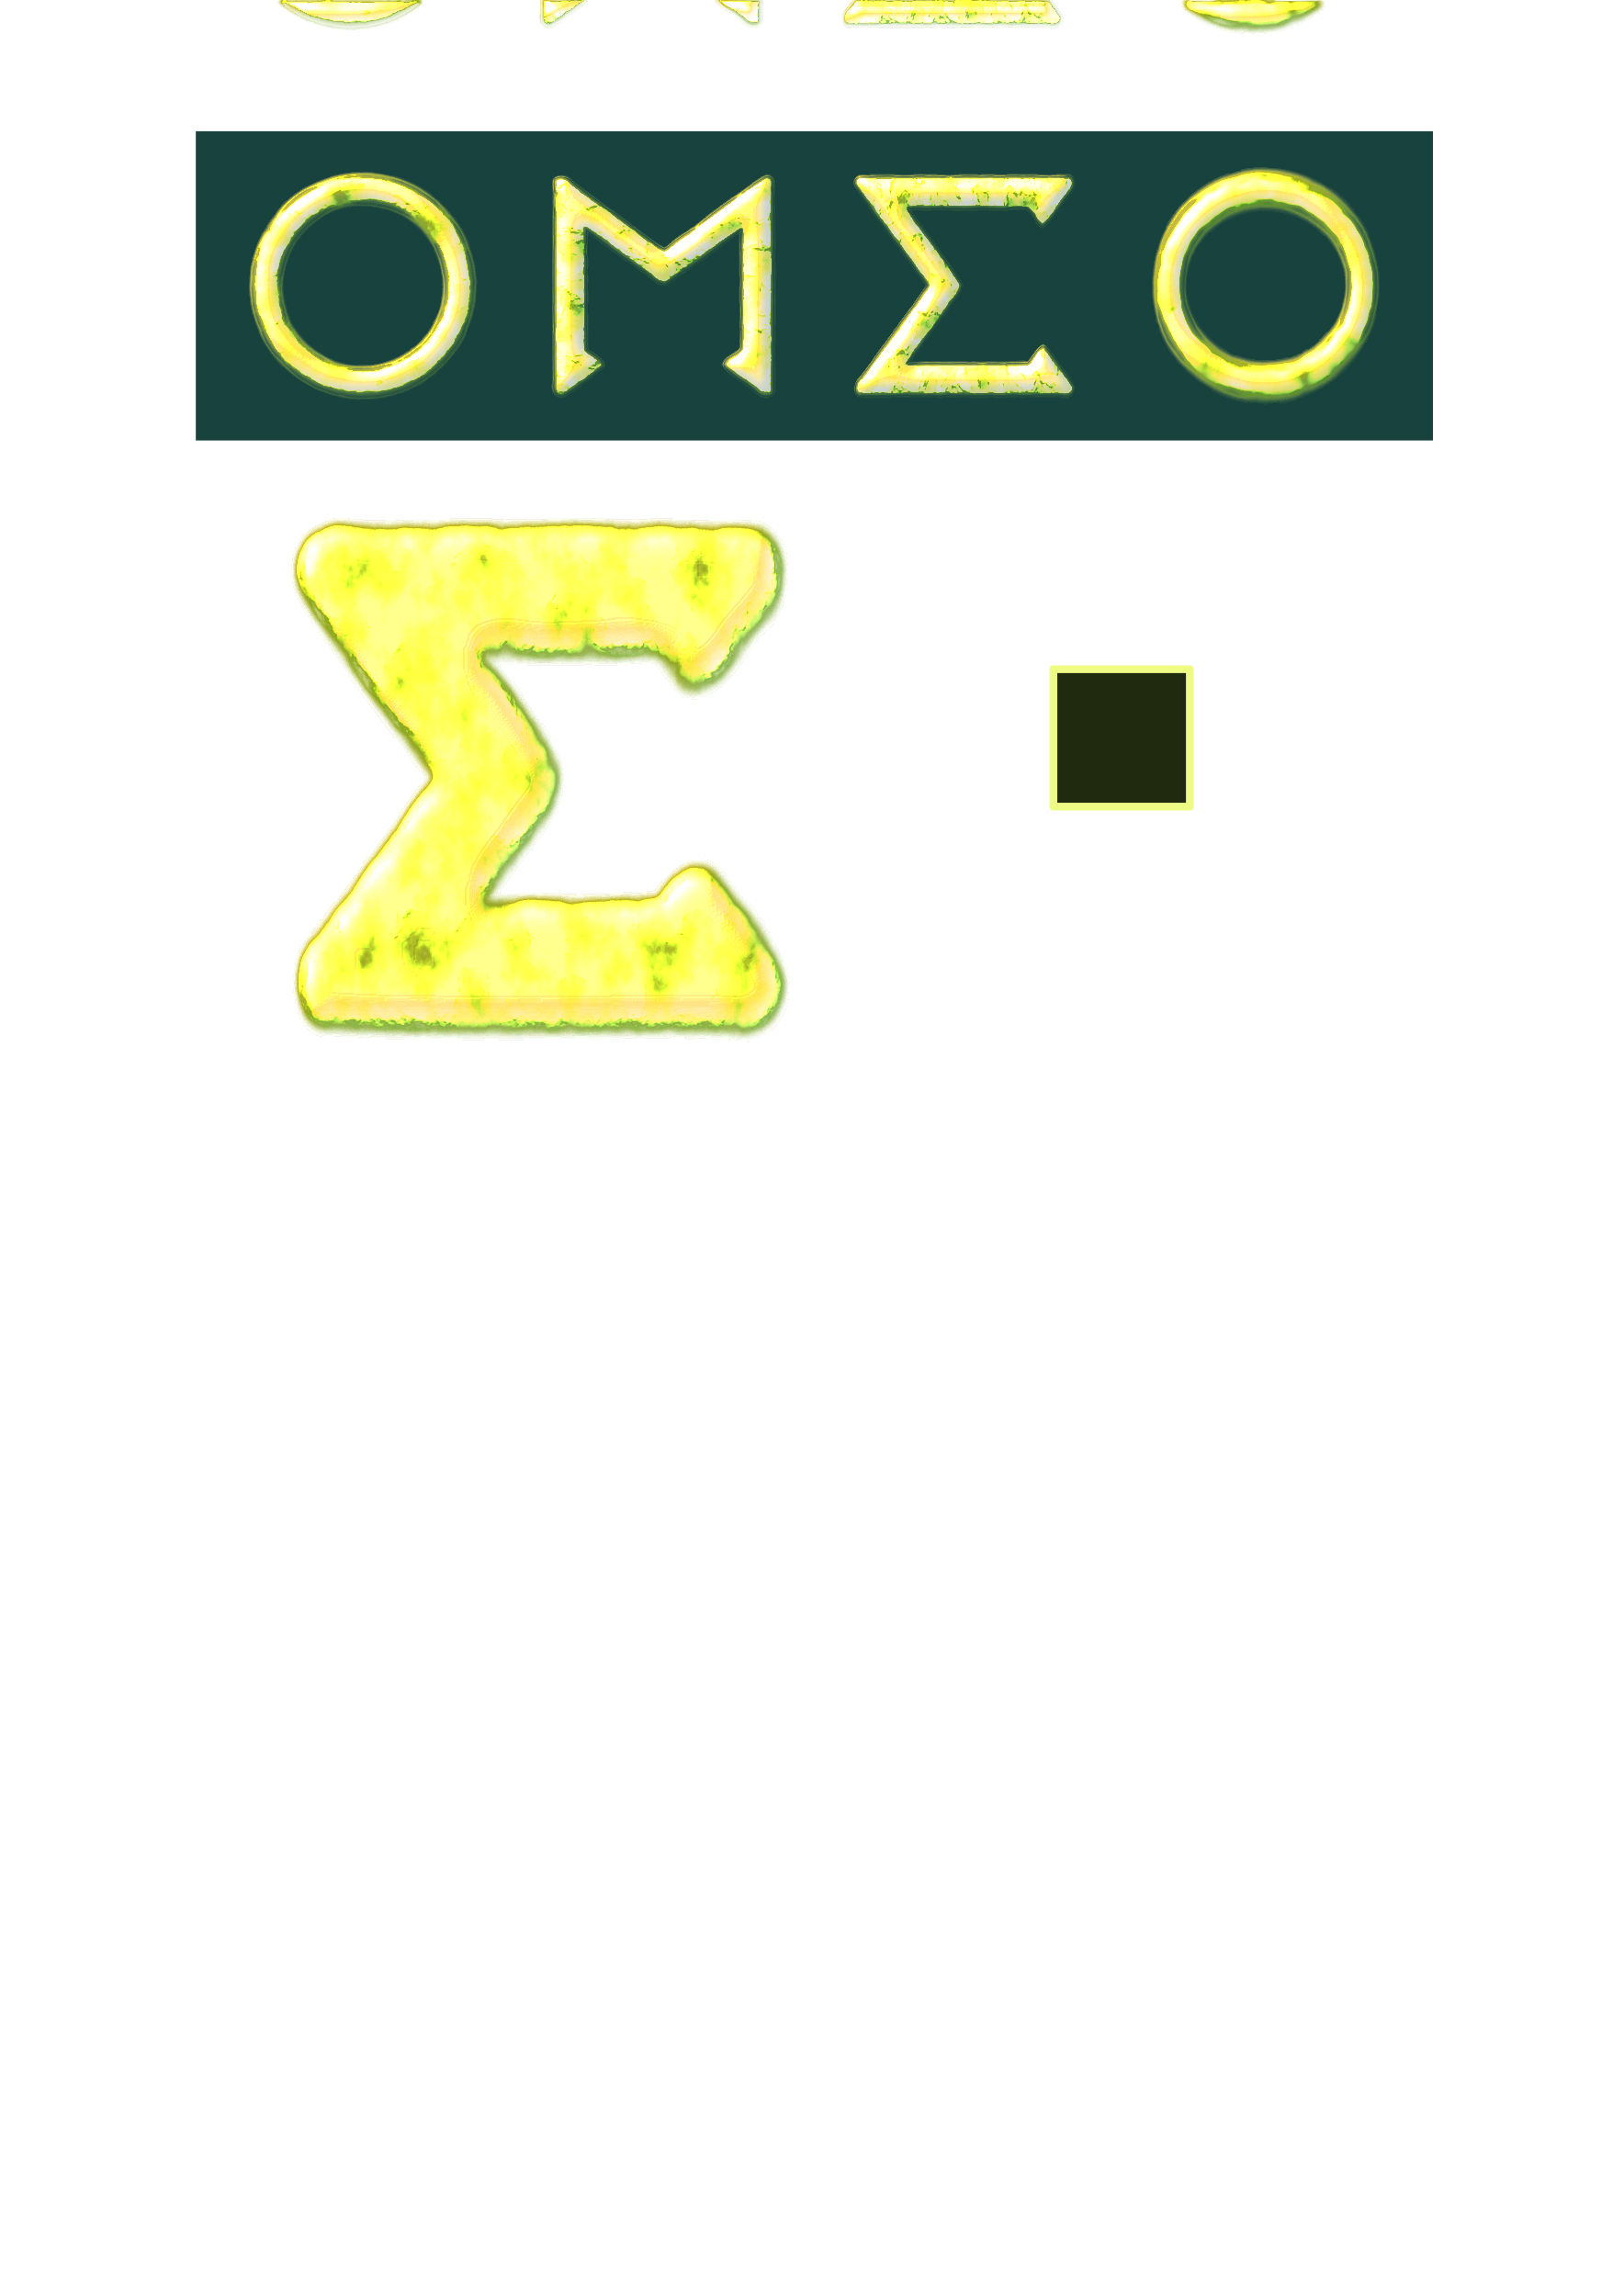
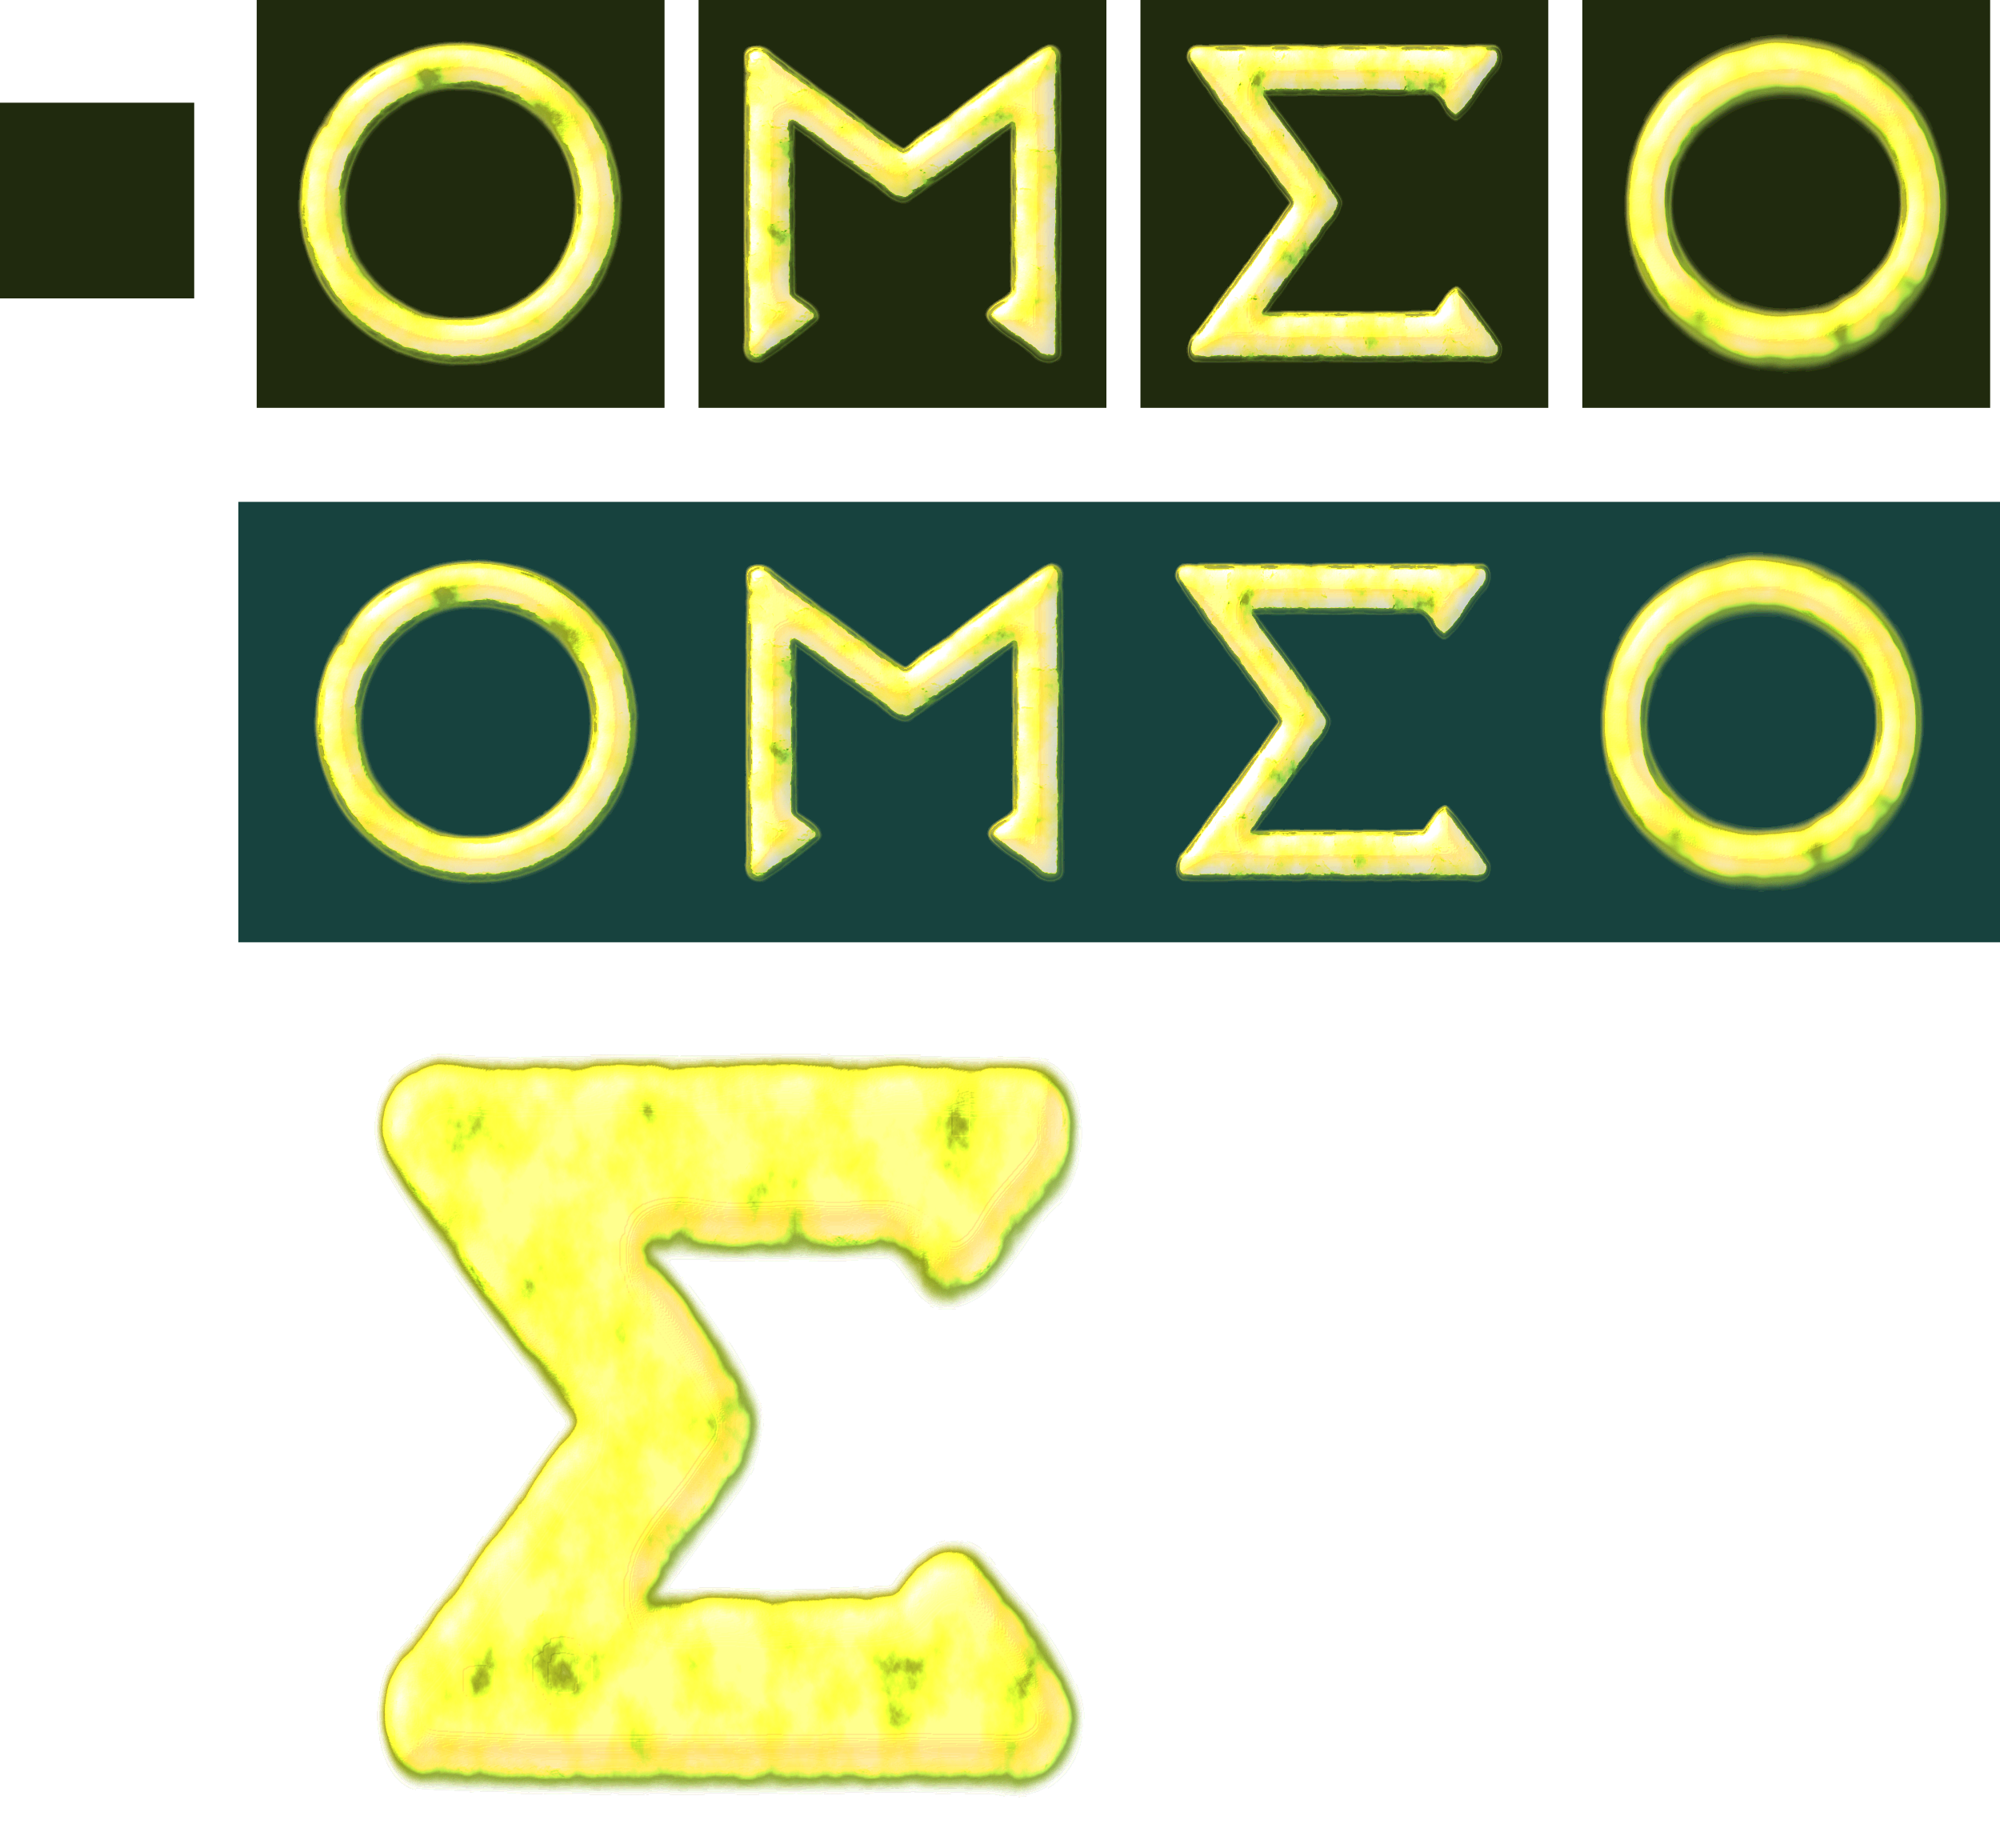
- <svg xmlns="http://www.w3.org/2000/svg" width="210mm" height="297mm" viewBox="0 0 210 297" version="1.1" id="svg8">
+ <svg xmlns="http://www.w3.org/2000/svg" xmlns:xlink="http://www.w3.org/1999/xlink" width="181.647mm" height="167.796mm" viewBox="0 0 181.647 167.796" version="1.1" id="svg8">
  <defs id="defs2">
-     <filter style="color-interpolation-filters:sRGB;" id="filter5864" x="-0.1" y="-0.1" width="1.2" height="1.2">
+     <linearGradient id="swatch11">
+       <stop style="stop-color:#202a0e;stop-opacity:1;" offset="0" id="stop11" />
+     </linearGradient>
+     <linearGradient id="swatch10">
+       <stop style="stop-color:#202a0e;stop-opacity:1;" offset="0" id="stop10" />
+     </linearGradient>
+     <linearGradient id="swatch9">
+       <stop style="stop-color:#202a0e;stop-opacity:1;" offset="0" id="stop9" />
+     </linearGradient>
+     <linearGradient id="swatch8">
+       <stop style="stop-color:#202a0e;stop-opacity:1;" offset="0" id="stop8" />
+     </linearGradient>
+     <linearGradient id="swatch7" gradientTransform="translate(-1.870887,41.15951)">
+       <stop style="stop-color:#202a0e;stop-opacity:1;" offset="0" id="stop7" />
+     </linearGradient>
+     <filter style="color-interpolation-filters:sRGB" id="filter5864" x="-0.098" y="-0.074" width="1.195" height="1.148">
      <feGaussianBlur result="result0" in="SourceGraphic" stdDeviation="2" id="feGaussianBlur5836" />
      <feTurbulence baseFrequency="0.052" seed="488" numOctaves="8" result="result1" type="fractalNoise" id="feTurbulence5838" />
-       <feDisplacementMap result="result5" xChannelSelector="R" scale="0" in2="result1" id="feDisplacementMap5840" />
+       <feDisplacementMap result="result5" xChannelSelector="R" scale="0" in2="result1" id="feDisplacementMap5840" yChannelSelector="A" />
      <feComposite result="result2" operator="in" in2="result5" in="result0" id="feComposite5842" />
-       <feSpecularLighting surfaceScale="3" result="result4" specularConstant="3.94" specularExponent="40" lighting-color="rgb(226,252,180)" in="result2" id="feSpecularLighting5846">
+       <feSpecularLighting surfaceScale="3" result="result4" specularConstant="3.94" specularExponent="40" lighting-color="#e2fcb4" in="result2" id="feSpecularLighting5846">
        <feDistantLight elevation="80" azimuth="265" id="feDistantLight5844" />
      </feSpecularLighting>
-       <feComposite k1="5" k3="0.5" in2="result2" in="result4" operator="arithmetic" result="result91" id="feComposite5848" />
+       <feComposite k1="5" k3="0.5" in2="result2" in="result4" operator="arithmetic" result="result91" id="feComposite5848" k2="0" k4="0" />
      <feBlend result="fbSourceGraphic" mode="darken" in2="result91" id="feBlend5850" />
      <feGaussianBlur stdDeviation="5" in="fbSourceGraphic" result="result0" id="feGaussianBlur5852" />
-       <feSpecularLighting in="result0" result="result1" lighting-color="rgb(250,224,108)" surfaceScale="4" specularConstant="1" specularExponent="20" id="feSpecularLighting5856">
+       <feSpecularLighting in="result0" result="result1" lighting-color="#fae06c" surfaceScale="4" specularConstant="1" specularExponent="20" id="feSpecularLighting5856">
        <feDistantLight azimuth="225" elevation="50" id="feDistantLight5854" />
      </feSpecularLighting>
      <feComposite in2="fbSourceGraphic" in="result1" result="result2" operator="in" id="feComposite5858" />
-       <feComposite in="fbSourceGraphic" result="result4" operator="arithmetic" k2="0.5" k3="2" in2="result2" id="feComposite5860" />
+       <feComposite in="fbSourceGraphic" result="result4" operator="arithmetic" k2="0.5" k3="2" in2="result2" id="feComposite5860" k1="0" k4="0" />
      <feBlend mode="multiply" in2="result4" id="feBlend5862" />
    </filter>
-     <filter style="color-interpolation-filters:sRGB;" id="filter6032">
+     <filter style="color-interpolation-filters:sRGB" id="filter6032" x="-0.135" y="-0.157" width="1.269" height="1.314">
      <feGaussianBlur result="result0" in="SourceGraphic" stdDeviation="1 2" id="feGaussianBlur6004" />
      <feTurbulence baseFrequency="0.051" seed="183" numOctaves="3" result="result1" type="fractalNoise" id="feTurbulence6006" />
-       <feDisplacementMap result="result5" xChannelSelector="R" scale="1" in2="result1" id="feDisplacementMap6008" />
+       <feDisplacementMap result="result5" xChannelSelector="R" scale="1" in2="result1" id="feDisplacementMap6008" yChannelSelector="A" />
      <feComposite result="result2" operator="in" in2="result5" in="result0" id="feComposite6010" />
-       <feSpecularLighting surfaceScale="3.36" result="result4" specularConstant="3.49" specularExponent="38.7" lighting-color="rgb(226,252,180)" in="result2" id="feSpecularLighting6014">
+       <feSpecularLighting surfaceScale="3.36" result="result4" specularConstant="3.49" specularExponent="38.7" lighting-color="#e2fcb4" in="result2" id="feSpecularLighting6014">
        <feDistantLight elevation="92.203" azimuth="223" id="feDistantLight6012" />
      </feSpecularLighting>
-       <feComposite k1="5" k3="0.5" in2="result2" in="result4" operator="arithmetic" result="result91" id="feComposite6016" />
+       <feComposite k1="5" k3="0.5" in2="result2" in="result4" operator="arithmetic" result="result91" id="feComposite6016" k2="0" k4="0" />
      <feBlend result="fbSourceGraphic" mode="darken" in2="result91" id="feBlend6018" />
      <feGaussianBlur stdDeviation="5" in="fbSourceGraphic" result="result0" id="feGaussianBlur6020" />
-       <feSpecularLighting in="result0" result="result1" lighting-color="rgb(250,224,108)" surfaceScale="4" specularConstant="1" specularExponent="20" id="feSpecularLighting6024">
+       <feSpecularLighting in="result0" result="result1" lighting-color="#fae06c" surfaceScale="4" specularConstant="1" specularExponent="20" id="feSpecularLighting6024">
        <feDistantLight azimuth="225" elevation="50" id="feDistantLight6022" />
      </feSpecularLighting>
      <feComposite in2="fbSourceGraphic" in="result1" result="result2" operator="in" id="feComposite6026" />
-       <feComposite in="fbSourceGraphic" result="result4" operator="arithmetic" k2="0.5" k3="2" in2="result2" id="feComposite6028" />
+       <feComposite in="fbSourceGraphic" result="result4" operator="arithmetic" k2="0.5" k3="2" in2="result2" id="feComposite6028" k1="0" k4="0" />
      <feBlend mode="multiply" in2="result4" id="feBlend6030" />
    </filter>
-     <filter height="1.2" width="1.2" y="-0.1" x="-0.1" id="filter4551" style="color-interpolation-filters:sRGB;">
+     <filter height="1.139" width="1.19" y="-0.07" x="-0.095" id="filter4551" style="color-interpolation-filters:sRGB">
      <feGaussianBlur id="feGaussianBlur4523" stdDeviation="1" in="SourceGraphic" result="result0" />
      <feTurbulence id="feTurbulence4525" type="fractalNoise" result="result1" numOctaves="8" seed="785" baseFrequency="0.052" />
-       <feDisplacementMap id="feDisplacementMap4527" in2="result1" scale="0" xChannelSelector="R" result="result5" />
+       <feDisplacementMap id="feDisplacementMap4527" in2="result1" scale="0" xChannelSelector="R" result="result5" yChannelSelector="A" />
      <feComposite id="feComposite4529" in="result0" in2="result5" operator="in" result="result2" />
-       <feSpecularLighting id="feSpecularLighting4533" in="result2" lighting-color="rgb(226,252,180)" specularExponent="40" specularConstant="3.94" result="result4" surfaceScale="3">
+       <feSpecularLighting id="feSpecularLighting4533" in="result2" lighting-color="#e2fcb4" specularExponent="40" specularConstant="3.94" result="result4" surfaceScale="3">
        <feDistantLight id="feDistantLight4531" azimuth="265" elevation="80" />
      </feSpecularLighting>
-       <feComposite id="feComposite4535" result="result91" operator="arithmetic" in="result4" in2="result2" k3="0.5" k1="5" />
+       <feComposite id="feComposite4535" result="result91" operator="arithmetic" in="result4" in2="result2" k3="0.5" k1="5" k2="0" k4="0" />
      <feBlend id="feBlend4537" in2="result91" mode="darken" result="fbSourceGraphic" />
      <feGaussianBlur id="feGaussianBlur4539" result="result0" in="fbSourceGraphic" stdDeviation="5" />
-       <feSpecularLighting id="feSpecularLighting4543" specularExponent="20" specularConstant="1" surfaceScale="4" lighting-color="rgb(250,224,108)" result="result1" in="result0">
+       <feSpecularLighting id="feSpecularLighting4543" specularExponent="20" specularConstant="1" surfaceScale="4" lighting-color="#fae06c" result="result1" in="result0">
        <feDistantLight id="feDistantLight4541" elevation="50" azimuth="225" />
      </feSpecularLighting>
      <feComposite id="feComposite4545" operator="in" result="result2" in="result1" in2="fbSourceGraphic" />
-       <feComposite id="feComposite4547" in2="result2" k3="2" k2="0.5" operator="arithmetic" result="result4" in="fbSourceGraphic" />
+       <feComposite id="feComposite4547" in2="result2" k3="2" k2="0.5" operator="arithmetic" result="result4" in="fbSourceGraphic" k1="0" k4="0" />
      <feBlend id="feBlend4549" in2="result4" mode="multiply" />
    </filter>
-     <filter height="1.2" width="1.2" y="-0.1" x="-0.1" id="filter4581" style="color-interpolation-filters:sRGB;">
+     <filter height="1.182" width="1.182" y="-0.091" x="-0.091" id="filter4581" style="color-interpolation-filters:sRGB">
      <feGaussianBlur id="feGaussianBlur4553" stdDeviation="1" in="SourceGraphic" result="result0" />
      <feTurbulence id="feTurbulence4555" type="fractalNoise" result="result1" numOctaves="8" seed="541" baseFrequency="0.052" />
-       <feDisplacementMap id="feDisplacementMap4557" in2="result1" scale="0" xChannelSelector="R" result="result5" />
+       <feDisplacementMap id="feDisplacementMap4557" in2="result1" scale="0" xChannelSelector="R" result="result5" yChannelSelector="A" />
      <feComposite id="feComposite4559" in="result0" in2="result5" operator="in" result="result2" />
-       <feSpecularLighting id="feSpecularLighting4563" in="result2" lighting-color="rgb(226,252,180)" specularExponent="40" specularConstant="3.94" result="result4" surfaceScale="3">
+       <feSpecularLighting id="feSpecularLighting4563" in="result2" lighting-color="#e2fcb4" specularExponent="40" specularConstant="3.94" result="result4" surfaceScale="3">
        <feDistantLight id="feDistantLight4561" azimuth="265" elevation="80" />
      </feSpecularLighting>
-       <feComposite id="feComposite4565" result="result91" operator="arithmetic" in="result4" in2="result2" k3="0.5" k1="5" />
+       <feComposite id="feComposite4565" result="result91" operator="arithmetic" in="result4" in2="result2" k3="0.5" k1="5" k2="0" k4="0" />
      <feBlend id="feBlend4567" in2="result91" mode="darken" result="fbSourceGraphic" />
      <feGaussianBlur id="feGaussianBlur4569" result="result0" in="fbSourceGraphic" stdDeviation="5" />
-       <feSpecularLighting id="feSpecularLighting4573" specularExponent="20" specularConstant="1" surfaceScale="4" lighting-color="rgb(250,224,108)" result="result1" in="result0">
+       <feSpecularLighting id="feSpecularLighting4573" specularExponent="20" specularConstant="1" surfaceScale="4" lighting-color="#fae06c" result="result1" in="result0">
        <feDistantLight id="feDistantLight4571" elevation="50" azimuth="225" />
      </feSpecularLighting>
      <feComposite id="feComposite4575" operator="in" result="result2" in="result1" in2="fbSourceGraphic" />
-       <feComposite id="feComposite4577" in2="result2" k3="2" k2="0.5" operator="arithmetic" result="result4" in="fbSourceGraphic" />
+       <feComposite id="feComposite4577" in2="result2" k3="2" k2="0.5" operator="arithmetic" result="result4" in="fbSourceGraphic" k1="0" k4="0" />
      <feBlend id="feBlend4579" in2="result4" mode="multiply" />
    </filter>
-     <filter height="1.2" width="1.2" y="-0.1" x="-0.1" id="filter4611" style="color-interpolation-filters:sRGB;">
+     <filter height="1.269" width="1.269" y="-0.135" x="-0.135" id="filter4611" style="color-interpolation-filters:sRGB">
      <feGaussianBlur id="feGaussianBlur4583" stdDeviation="1" in="SourceGraphic" result="result0" />
      <feTurbulence id="feTurbulence4585" type="fractalNoise" result="result1" numOctaves="8" seed="391" baseFrequency="0.052" />
-       <feDisplacementMap id="feDisplacementMap4587" in2="result1" scale="0" xChannelSelector="R" result="result5" />
+       <feDisplacementMap id="feDisplacementMap4587" in2="result1" scale="0" xChannelSelector="R" result="result5" yChannelSelector="A" />
      <feComposite id="feComposite4589" in="result0" in2="result5" operator="in" result="result2" />
-       <feSpecularLighting id="feSpecularLighting4593" in="result2" lighting-color="rgb(226,252,180)" specularExponent="40" specularConstant="3.94" result="result4" surfaceScale="3">
+       <feSpecularLighting id="feSpecularLighting4593" in="result2" lighting-color="#e2fcb4" specularExponent="40" specularConstant="3.94" result="result4" surfaceScale="3">
        <feDistantLight id="feDistantLight4591" azimuth="265" elevation="80" />
      </feSpecularLighting>
-       <feComposite id="feComposite4595" result="result91" operator="arithmetic" in="result4" in2="result2" k3="0.5" k1="5" />
+       <feComposite id="feComposite4595" result="result91" operator="arithmetic" in="result4" in2="result2" k3="0.5" k1="5" k2="0" k4="0" />
      <feBlend id="feBlend4597" in2="result91" mode="darken" result="fbSourceGraphic" />
      <feGaussianBlur id="feGaussianBlur4599" result="result0" in="fbSourceGraphic" stdDeviation="5" />
-       <feSpecularLighting id="feSpecularLighting4603" specularExponent="20" specularConstant="1" surfaceScale="4" lighting-color="rgb(250,224,108)" result="result1" in="result0">
+       <feSpecularLighting id="feSpecularLighting4603" specularExponent="20" specularConstant="1" surfaceScale="4" lighting-color="#fae06c" result="result1" in="result0">
        <feDistantLight id="feDistantLight4601" elevation="50" azimuth="225" />
      </feSpecularLighting>
      <feComposite id="feComposite4605" operator="in" result="result2" in="result1" in2="fbSourceGraphic" />
-       <feComposite id="feComposite4607" in2="result2" k3="2" k2="0.5" operator="arithmetic" result="result4" in="fbSourceGraphic" />
+       <feComposite id="feComposite4607" in2="result2" k3="2" k2="0.5" operator="arithmetic" result="result4" in="fbSourceGraphic" k1="0" k4="0" />
      <feBlend id="feBlend4609" in2="result4" mode="multiply" />
    </filter>
-     <filter style="color-interpolation-filters:sRGB" id="filter6032-2">
-       <feGaussianBlur result="result0" in="SourceGraphic" stdDeviation="1 2" id="feGaussianBlur6004-7" />
-       <feTurbulence baseFrequency="0.051" seed="183" numOctaves="3" result="result1" type="fractalNoise" id="feTurbulence6006-9" />
-       <feDisplacementMap yChannelSelector="A" result="result5" xChannelSelector="R" scale="1" in2="result1" id="feDisplacementMap6008-3" />
-       <feComposite result="result2" operator="in" in2="result5" in="result0" id="feComposite6010-9" />
-       <feSpecularLighting surfaceScale="3.36" result="result4" specularConstant="3.49" specularExponent="38.7" lighting-color="#e2fcb4" in="result2" id="feSpecularLighting6014-7">
-         <feDistantLight elevation="92.203" azimuth="223" id="feDistantLight6012-3" />
-       </feSpecularLighting>
-       <feComposite k4="0" k2="0" k1="5" k3="0.5" in2="result2" in="result4" operator="arithmetic" result="result91" id="feComposite6016-8" />
-       <feBlend result="fbSourceGraphic" mode="darken" in2="result91" id="feBlend6018-9" />
-       <feGaussianBlur stdDeviation="5" in="fbSourceGraphic" result="result0" id="feGaussianBlur6020-6" />
-       <feSpecularLighting in="result0" result="result1" lighting-color="#fae06c" surfaceScale="4" specularConstant="1" specularExponent="20" id="feSpecularLighting6024-6">
-         <feDistantLight azimuth="225" elevation="50" id="feDistantLight6022-7" />
-       </feSpecularLighting>
-       <feComposite in2="fbSourceGraphic" in="result1" result="result2" operator="in" id="feComposite6026-2" />
-       <feComposite k4="0" k1="0" in="fbSourceGraphic" result="result4" operator="arithmetic" k2="0.5" k3="2" in2="result2" id="feComposite6028-4" />
-       <feBlend mode="multiply" in2="result4" id="feBlend6030-4" />
-     </filter>
+     <linearGradient xlink:href="#swatch7" id="linearGradient8" x1="26.22" y1="-11.683" x2="63.262" y2="-11.683" gradientUnits="userSpaceOnUse" gradientTransform="matrix(1.056477,0,0,1.056476,-1.753961,1.432778)" />
+     <linearGradient xlink:href="#swatch7" id="linearGradient9" x1="67.83" y1="-11.678" x2="104.872" y2="-11.678" gradientUnits="userSpaceOnUse" gradientTransform="matrix(1.056477,0,0,1.056476,-3.886734,1.649598)" />
+     <linearGradient xlink:href="#swatch7" id="linearGradient10" x1="108.701" y1="-10.342" x2="145.743" y2="-10.342" gradientUnits="userSpaceOnUse" gradientTransform="matrix(1.056477,0,0,1.056476,-6.194979,1.574126)" />
+     <linearGradient xlink:href="#swatch7" id="linearGradient11" x1="146.618" y1="-9.974" x2="183.659" y2="-9.974" gradientUnits="userSpaceOnUse" gradientTransform="matrix(1.056477,0,0,1.056476,-8.553586,0.9853358)" />
  </defs>
-   <g id="layer1">
-     <rect style="opacity:1;fill:#202a0e;fill-opacity:1;fill-rule:nonzero;stroke:#effc84;stroke-width:1;stroke-linecap:round;stroke-linejoin:round;stroke-miterlimit:4;stroke-dasharray:none;stroke-dashoffset:7.559;stroke-opacity:1;paint-order:normal" id="colorbox" width="17.64" height="17.773" x="136.245" y="86.563" />
+   <g id="layer1" transform="translate(-3.679234,28.60383)">
+     <rect style="opacity:1;fill:url(#swatch7);fill-opacity:1;fill-rule:nonzero;stroke:none;stroke-width:1;stroke-linecap:round;stroke-linejoin:round;stroke-miterlimit:4;stroke-dasharray:none;stroke-dashoffset:7.559;stroke-opacity:1;paint-order:normal" id="colorbox" width="17.64" height="17.773" x="3.679" y="-19.276" />
    <path style="opacity:1;fill:#88b549;fill-opacity:1;fill-rule:nonzero;stroke:none;stroke-width:7.298;stroke-linecap:round;stroke-linejoin:round;stroke-miterlimit:4;stroke-dasharray:none;stroke-dashoffset:7.559;stroke-opacity:1;paint-order:normal;filter:url(#filter5864)" d="m 69.236,-142.518 c -10.918,0.87 -14.806,14.207 -12.773,23.434 -0.119,64.586 -1.12,129.215 0.539,193.773 4.27,12.384 23.928,11.307 28.789,-0.055 8.565,-9.898 22.993,-17.505 23.443,-32.17 -0.325,-8.538 -12.106,-10.841 -12.318,-19.137 0.9,-27.933 0.147,-55.962 0.379,-83.932 13.167,13.16 25.306,27.993 41.312,37.799 12.471,1.603 19.806,-10.588 27.693,-17.957 6.659,-6.389 13.075,-13.041 19.643,-19.529 0.002,29.268 0.777,58.603 -0.549,87.807 -7.298,5.43 -14.763,15.904 -9.146,24.914 10.941,11.354 20.628,25.648 35.723,31.646 11.629,0.5 18.406,-13.626 15.137,-23.668 -0.449,-64.447 1.203,-128.947 -0.881,-193.359 -4.376,-11.963 -23.142,-10.945 -28.43,-0.254 -18.618,18.935 -37.343,37.767 -56.367,56.295 -21.778,-21.096 -41.72,-44.277 -65.35,-63.346 -2.057,-1.266 -4.379,-2.32 -6.844,-2.262 z" id="icon" transform="matrix(0,0.3728494,0.2731663,0,77.91856,47.94513)" />
-     <path style="opacity:1;fill:#88b549;fill-opacity:1;fill-rule:nonzero;stroke:none;stroke-width:7.889;stroke-linecap:round;stroke-linejoin:round;stroke-miterlimit:4;stroke-dasharray:none;stroke-dashoffset:7.559;stroke-opacity:1;paint-order:normal;filter:url(#filter4611)" d="m 194.34,-360.141 a 53.5,53.499 0 0 0 -53.5,53.498 53.5,53.499 0 0 0 53.5,53.5 53.5,53.499 0 0 0 53.5,-53.5 53.5,53.499 0 0 0 -53.5,-53.498 z m 0,12.428 a 41.071,41.071 0 0 1 41.072,41.07 41.071,41.071 0 0 1 -41.072,41.072 41.071,41.071 0 0 1 -41.072,-41.072 41.071,41.071 0 0 1 41.072,-41.07 z" transform="matrix(0.2645833,0,0,0.2645833,-6.066348,70.26774)" id="o1" />
-     <path style="opacity:1;fill:#88b549;fill-opacity:1;fill-rule:nonzero;stroke:none;stroke-width:7.298;stroke-linecap:round;stroke-linejoin:round;stroke-miterlimit:4;stroke-dasharray:none;stroke-dashoffset:7.559;stroke-opacity:1;paint-order:normal;filter:url(#filter4551)" d="m 69.881,-132.557 c -6.056,1.537 -2.385,10.185 -3.588,14.986 -0.27,62.715 -0.013,125.434 -0.111,188.151 1.467,5.381 8.458,3.359 10.507,-0.565 C 83.464,61.083 94.176,55.011 99.512,45.068 97.821,37.297 85.316,34.998 87.303,25.613 c 0.065,-36.624 -0.13,-73.869 0.098,-110.105 17.866,17.282 34.584,36.12 53.375,52.22 7.302,-1.026 10.827,-9.272 16.455,-13.447 12.939,-12.939 25.878,-25.878 38.816,-38.816 -0.166,38.602 0.331,77.458 -0.248,115.902 -3.962,4.738 -10.624,8.163 -12.035,14.471 8.327,10.162 18.129,19.382 27.779,28.145 6.169,0.961 6.613,-6.972 5.572,-11.205 0.108,-63.727 0.025,-127.573 0.051,-191.346 -1.467,-5.382 -8.457,-3.359 -10.507,0.565 -11.831,12.843 -24.89,24.643 -36.978,37.314 -9.361,9.173 -18.606,19.041 -28.265,27.555 -4.793,-3.616 -8.077,-9.009 -12.907,-12.703 -19.278,-18.794 -37.511,-38.889 -57.679,-56.637 -0.309,-0.085 -0.631,-0.111 -0.949,-0.082 z" id="e" transform="matrix(0,0.1864242,0.1365831,0,127.1219,-37.25753)" />
-     <path style="opacity:1;fill:#88b549;fill-opacity:1;fill-rule:nonzero;stroke:none;stroke-width:7.889;stroke-linecap:round;stroke-linejoin:round;stroke-miterlimit:4;stroke-dasharray:none;stroke-dashoffset:7.559;stroke-opacity:1;paint-order:normal;filter:url(#filter6032)" d="m 635.561,-360.141 a 53.5,53.499 0 0 0 -53.5,53.498 53.5,53.499 0 0 0 53.5,53.5 53.5,53.499 0 0 0 53.5,-53.5 53.5,53.499 0 0 0 -53.5,-53.498 z m 0,12.428 a 41.071,41.071 0 0 1 41.072,41.07 41.071,41.071 0 0 1 -41.072,41.072 41.071,41.071 0 0 1 -41.07,-41.072 41.071,41.071 0 0 1 41.07,-41.07 z" transform="matrix(0.2645833,0,0,0.2645833,-6.066348,70.26774)" id="o2" />
-     <path transform="matrix(0.1782449,0,0,0.1782456,95.33465,-113.2962)" style="opacity:1;fill:#88b549;fill-opacity:1;fill-rule:nonzero;stroke:none;stroke-width:6.533;stroke-linecap:round;stroke-linejoin:round;stroke-miterlimit:4;stroke-dasharray:none;stroke-dashoffset:7.559;stroke-opacity:1;paint-order:normal;filter:url(#filter4581)" d="m 12.886,495.804 c -0.333,-0.022 -0.67,-0.002 -0.993,0.062 -21.093,13.6 -40.163,28.998 -60.327,43.399 -5.052,2.831 -8.486,6.963 -13.499,9.734 -10.102,-6.524 -19.772,-14.085 -29.562,-21.114 -12.643,-9.709 -26.301,-18.751 -38.675,-28.592 -2.144,-3.006 -9.455,-4.556 -10.989,-0.433 0.027,48.867 -0.059,97.789 0.053,146.621 -1.089,3.244 -0.624,9.322 5.828,8.586 10.093,-6.714 20.344,-13.779 29.054,-21.566 -1.476,-4.833 -8.444,-7.458 -12.588,-11.088 -0.606,-29.459 -0.086,-59.232 -0.259,-88.812 13.533,9.915 27.066,19.829 40.598,29.743 5.886,3.199 9.573,9.518 17.21,10.304 19.654,-12.337 37.139,-26.772 55.825,-40.015 0.238,27.767 0.034,56.306 0.102,84.37 2.078,7.191 -11.001,8.953 -12.769,14.908 5.58,7.619 16.784,12.272 23.87,19.116 2.143,3.007 9.455,4.556 10.99,0.433 -0.103,-48.058 0.166,-96.117 -0.117,-144.173 -1.258,-3.679 2.581,-10.305 -3.752,-11.483 z" id="m" />
+     <g id="o1" transform="translate(0,0.8268066)">
+       <rect style="opacity:1;fill:url(#linearGradient8);fill-opacity:1;fill-rule:nonzero;stroke:none;stroke-width:2.092;stroke-linecap:round;stroke-linejoin:round;stroke-miterlimit:4;stroke-dasharray:none;stroke-dashoffset:7.559;stroke-opacity:1;paint-order:normal" id="rect1" width="37.042" height="37.042" x="26.993" y="-29.431" />
+       <path style="opacity:1;fill:#88b549;fill-opacity:1;fill-rule:nonzero;stroke:none;stroke-width:7.889;stroke-linecap:round;stroke-linejoin:round;stroke-miterlimit:4;stroke-dasharray:none;stroke-dashoffset:7.559;stroke-opacity:1;paint-order:normal;filter:url(#filter4611)" d="m 194.34,-360.141 a 53.5,53.499 0 0 0 -53.5,53.498 53.5,53.499 0 0 0 53.5,53.5 53.5,53.499 0 0 0 53.5,-53.5 53.5,53.499 0 0 0 -53.5,-53.498 z m 0,12.428 a 41.071,41.071 0 0 1 41.072,41.07 41.071,41.071 0 0 1 -41.072,41.072 41.071,41.071 0 0 1 -41.072,-41.072 41.071,41.071 0 0 1 41.072,-41.07 z" transform="matrix(0.2645833,0,0,0.2645833,-5.905261,70.22245)" id="o1Letter" />
+     </g>
+     <g id="e" transform="translate(-2.433375,-0.731522)">
+       <rect style="opacity:1;fill:url(#linearGradient10);fill-opacity:1;fill-rule:nonzero;stroke:none;stroke-width:2.092;stroke-linecap:round;stroke-linejoin:round;stroke-miterlimit:4;stroke-dasharray:none;stroke-dashoffset:7.559;stroke-opacity:1;paint-order:normal" id="rect3" width="37.042" height="37.042" x="109.691" y="-27.872" />
+       <path style="opacity:1;fill:#88b549;fill-opacity:1;fill-rule:nonzero;stroke:none;stroke-width:7.298;stroke-linecap:round;stroke-linejoin:round;stroke-miterlimit:4;stroke-dasharray:none;stroke-dashoffset:7.559;stroke-opacity:1;paint-order:normal;filter:url(#filter4551)" d="m 69.881,-132.557 c -6.056,1.537 -2.385,10.185 -3.588,14.986 -0.27,62.715 -0.013,125.434 -0.111,188.151 1.467,5.381 8.458,3.359 10.507,-0.565 C 83.464,61.083 94.176,55.011 99.512,45.068 97.821,37.297 85.316,34.998 87.303,25.613 c 0.065,-36.624 -0.13,-73.869 0.098,-110.105 17.866,17.282 34.584,36.12 53.375,52.22 7.302,-1.026 10.827,-9.272 16.455,-13.447 12.939,-12.939 25.878,-25.878 38.816,-38.816 -0.166,38.602 0.331,77.458 -0.248,115.902 -3.962,4.738 -10.624,8.163 -12.035,14.471 8.327,10.162 18.129,19.382 27.779,28.145 6.169,0.961 6.613,-6.972 5.572,-11.205 0.108,-63.727 0.025,-127.573 0.051,-191.346 -1.467,-5.382 -8.457,-3.359 -10.507,0.565 -11.831,12.843 -24.89,24.643 -36.978,37.314 -9.361,9.173 -18.606,19.041 -28.265,27.555 -4.793,-3.616 -8.077,-9.009 -12.907,-12.703 -19.278,-18.794 -37.511,-38.889 -57.679,-56.637 -0.309,-0.085 -0.631,-0.111 -0.949,-0.082 z" id="eLetter" transform="matrix(0,0.1864242,0.1365831,0,132.2076,-35.7973)" />
+     </g>
+     <g id="o2" transform="translate(0,-0.5305981)">
+       <rect style="opacity:1;fill:url(#linearGradient11);fill-opacity:1;fill-rule:nonzero;stroke:none;stroke-width:2.092;stroke-linecap:round;stroke-linejoin:round;stroke-miterlimit:4;stroke-dasharray:none;stroke-dashoffset:7.559;stroke-opacity:1;paint-order:normal" id="rect4" width="37.042" height="37.042" x="147.39" y="-28.073" />
+       <path style="opacity:1;fill:#88b549;fill-opacity:1;fill-rule:nonzero;stroke:none;stroke-width:7.889;stroke-linecap:round;stroke-linejoin:round;stroke-miterlimit:4;stroke-dasharray:none;stroke-dashoffset:7.559;stroke-opacity:1;paint-order:normal;filter:url(#filter6032)" d="m 635.561,-360.141 a 53.5,53.499 0 0 0 -53.5,53.498 53.5,53.499 0 0 0 53.5,53.5 53.5,53.499 0 0 0 53.5,-53.5 53.5,53.499 0 0 0 -53.5,-53.498 z m 0,12.428 a 41.071,41.071 0 0 1 41.072,41.07 41.071,41.071 0 0 1 -41.072,41.072 41.071,41.071 0 0 1 -41.07,-41.072 41.071,41.071 0 0 1 41.07,-41.07 z" transform="matrix(0.2647376,0,0,0.2632845,-2.345534,71.18159)" id="o2Letter" />
+     </g>
+     <g id="m" transform="translate(-1.694936,0.6048256)">
+       <rect style="opacity:1;fill:url(#linearGradient9);fill-opacity:1;fill-rule:nonzero;stroke:none;stroke-width:2.092;stroke-linecap:round;stroke-linejoin:round;stroke-miterlimit:4;stroke-dasharray:none;stroke-dashoffset:7.559;stroke-opacity:1;paint-order:normal" id="rect2" width="37.042" height="37.042" x="68.82" y="-29.209" />
+       <path transform="matrix(0.1782449,0,0,0.1782456,98.46272,-113.1722)" style="opacity:1;fill:#88b549;fill-opacity:1;fill-rule:nonzero;stroke:none;stroke-width:6.533;stroke-linecap:round;stroke-linejoin:round;stroke-miterlimit:4;stroke-dasharray:none;stroke-dashoffset:7.559;stroke-opacity:1;paint-order:normal;filter:url(#filter4581)" d="m 12.886,495.804 c -0.333,-0.022 -0.67,-0.002 -0.993,0.062 -21.093,13.6 -40.163,28.998 -60.327,43.399 -5.052,2.831 -8.486,6.963 -13.499,9.734 -10.102,-6.524 -19.772,-14.085 -29.562,-21.114 -12.643,-9.709 -26.301,-18.751 -38.675,-28.592 -2.144,-3.006 -9.455,-4.556 -10.989,-0.433 0.027,48.867 -0.059,97.789 0.053,146.621 -1.089,3.244 -0.624,9.322 5.828,8.586 10.093,-6.714 20.344,-13.779 29.054,-21.566 -1.476,-4.833 -8.444,-7.458 -12.588,-11.088 -0.606,-29.459 -0.086,-59.232 -0.259,-88.812 13.533,9.915 27.066,19.829 40.598,29.743 5.886,3.199 9.573,9.518 17.21,10.304 19.654,-12.337 37.139,-26.772 55.825,-40.015 0.238,27.767 0.034,56.306 0.102,84.37 2.078,7.191 -11.001,8.953 -12.769,14.908 5.58,7.619 16.784,12.272 23.87,19.116 2.143,3.007 9.455,4.556 10.99,0.433 -0.103,-48.058 0.166,-96.117 -0.117,-144.173 -1.258,-3.679 2.581,-10.305 -3.752,-11.483 z" id="mLetter" />
+     </g>
    <g id="patreonCover">
      <rect style="opacity:1;fill:#17423e;fill-opacity:1;fill-rule:nonzero;stroke:none;stroke-width:0.101;stroke-linecap:round;stroke-linejoin:round;stroke-miterlimit:4;stroke-dasharray:none;stroke-dashoffset:7.559;stroke-opacity:0;paint-order:normal" id="rect4585" width="160" height="40" x="25.326" y="16.977" />
      <path style="opacity:1;fill:#88b549;fill-opacity:1;fill-rule:nonzero;stroke:none;stroke-width:7.889;stroke-linecap:round;stroke-linejoin:round;stroke-miterlimit:4;stroke-dasharray:none;stroke-dashoffset:7.559;stroke-opacity:1;paint-order:normal;filter:url(#filter4611)" d="m 194.34,-360.141 a 53.5,53.499 0 0 0 -53.5,53.498 53.5,53.499 0 0 0 53.5,53.5 53.5,53.499 0 0 0 53.5,-53.5 53.5,53.499 0 0 0 -53.5,-53.498 z m 0,12.428 a 41.071,41.071 0 0 1 41.072,41.07 41.071,41.071 0 0 1 -41.072,41.072 41.071,41.071 0 0 1 -41.072,-41.072 41.071,41.071 0 0 1 41.072,-41.07 z" transform="matrix(0.2645833,0,0,0.2645833,-4.462731,118.109)" id="path4587" />
      <path style="opacity:1;fill:#88b549;fill-opacity:1;fill-rule:nonzero;stroke:none;stroke-width:7.298;stroke-linecap:round;stroke-linejoin:round;stroke-miterlimit:4;stroke-dasharray:none;stroke-dashoffset:7.559;stroke-opacity:1;paint-order:normal;filter:url(#filter4551)" d="m 69.881,-132.557 c -6.056,1.537 -2.385,10.185 -3.588,14.986 -0.27,62.715 -0.013,125.434 -0.111,188.151 1.467,5.381 8.458,3.359 10.507,-0.565 C 83.464,61.083 94.176,55.011 99.512,45.068 97.821,37.297 85.316,34.998 87.303,25.613 c 0.065,-36.624 -0.13,-73.869 0.098,-110.105 17.866,17.282 34.584,36.12 53.375,52.22 7.302,-1.026 10.827,-9.272 16.455,-13.447 12.939,-12.939 25.878,-25.878 38.816,-38.816 -0.166,38.602 0.331,77.458 -0.248,115.902 -3.962,4.738 -10.624,8.163 -12.035,14.471 8.327,10.162 18.129,19.382 27.779,28.145 6.169,0.961 6.613,-6.972 5.572,-11.205 0.108,-63.727 0.025,-127.573 0.051,-191.346 -1.467,-5.382 -8.457,-3.359 -10.507,0.565 -11.831,12.843 -24.89,24.643 -36.978,37.314 -9.361,9.173 -18.606,19.041 -28.265,27.555 -4.793,-3.616 -8.077,-9.009 -12.907,-12.703 -19.278,-18.794 -37.511,-38.889 -57.679,-56.637 -0.309,-0.085 -0.631,-0.111 -0.949,-0.082 z" id="path4589" transform="matrix(0,0.1864242,0.1365831,0,128.7255,10.58372)" />
      <path style="opacity:1;fill:#88b549;fill-opacity:1;fill-rule:nonzero;stroke:none;stroke-width:7.889;stroke-linecap:round;stroke-linejoin:round;stroke-miterlimit:4;stroke-dasharray:none;stroke-dashoffset:7.559;stroke-opacity:1;paint-order:normal;filter:url(#filter6032)" d="m 635.561,-360.141 a 53.5,53.499 0 0 0 -53.5,53.498 53.5,53.499 0 0 0 53.5,53.5 53.5,53.499 0 0 0 53.5,-53.5 53.5,53.499 0 0 0 -53.5,-53.498 z m 0,12.428 a 41.071,41.071 0 0 1 41.072,41.07 41.071,41.071 0 0 1 -41.072,41.072 41.071,41.071 0 0 1 -41.07,-41.072 41.071,41.071 0 0 1 41.07,-41.07 z" transform="matrix(0.2645833,0,0,0.2645833,-4.462731,118.109)" id="path4591" />
      <path transform="matrix(0.1782449,0,0,0.1782456,96.93827,-65.45495)" style="opacity:1;fill:#88b549;fill-opacity:1;fill-rule:nonzero;stroke:none;stroke-width:6.533;stroke-linecap:round;stroke-linejoin:round;stroke-miterlimit:4;stroke-dasharray:none;stroke-dashoffset:7.559;stroke-opacity:1;paint-order:normal;filter:url(#filter4581)" d="m 12.886,495.804 c -0.333,-0.022 -0.67,-0.002 -0.993,0.062 -21.093,13.6 -40.163,28.998 -60.327,43.399 -5.052,2.831 -8.486,6.963 -13.499,9.734 -10.102,-6.524 -19.772,-14.085 -29.562,-21.114 -12.643,-9.709 -26.301,-18.751 -38.675,-28.592 -2.144,-3.006 -9.455,-4.556 -10.989,-0.433 0.027,48.867 -0.059,97.789 0.053,146.621 -1.089,3.244 -0.624,9.322 5.828,8.586 10.093,-6.714 20.344,-13.779 29.054,-21.566 -1.476,-4.833 -8.444,-7.458 -12.588,-11.088 -0.606,-29.459 -0.086,-59.232 -0.259,-88.812 13.533,9.915 27.066,19.829 40.598,29.743 5.886,3.199 9.573,9.518 17.21,10.304 19.654,-12.337 37.139,-26.772 55.825,-40.015 0.238,27.767 0.034,56.306 0.102,84.37 2.078,7.191 -11.001,8.953 -12.769,14.908 5.58,7.619 16.784,12.272 23.87,19.116 2.143,3.007 9.455,4.556 10.99,0.433 -0.103,-48.058 0.166,-96.117 -0.117,-144.173 -1.258,-3.679 2.581,-10.305 -3.752,-11.483 z" id="path4593" />
    </g>
  </g>
</svg>
